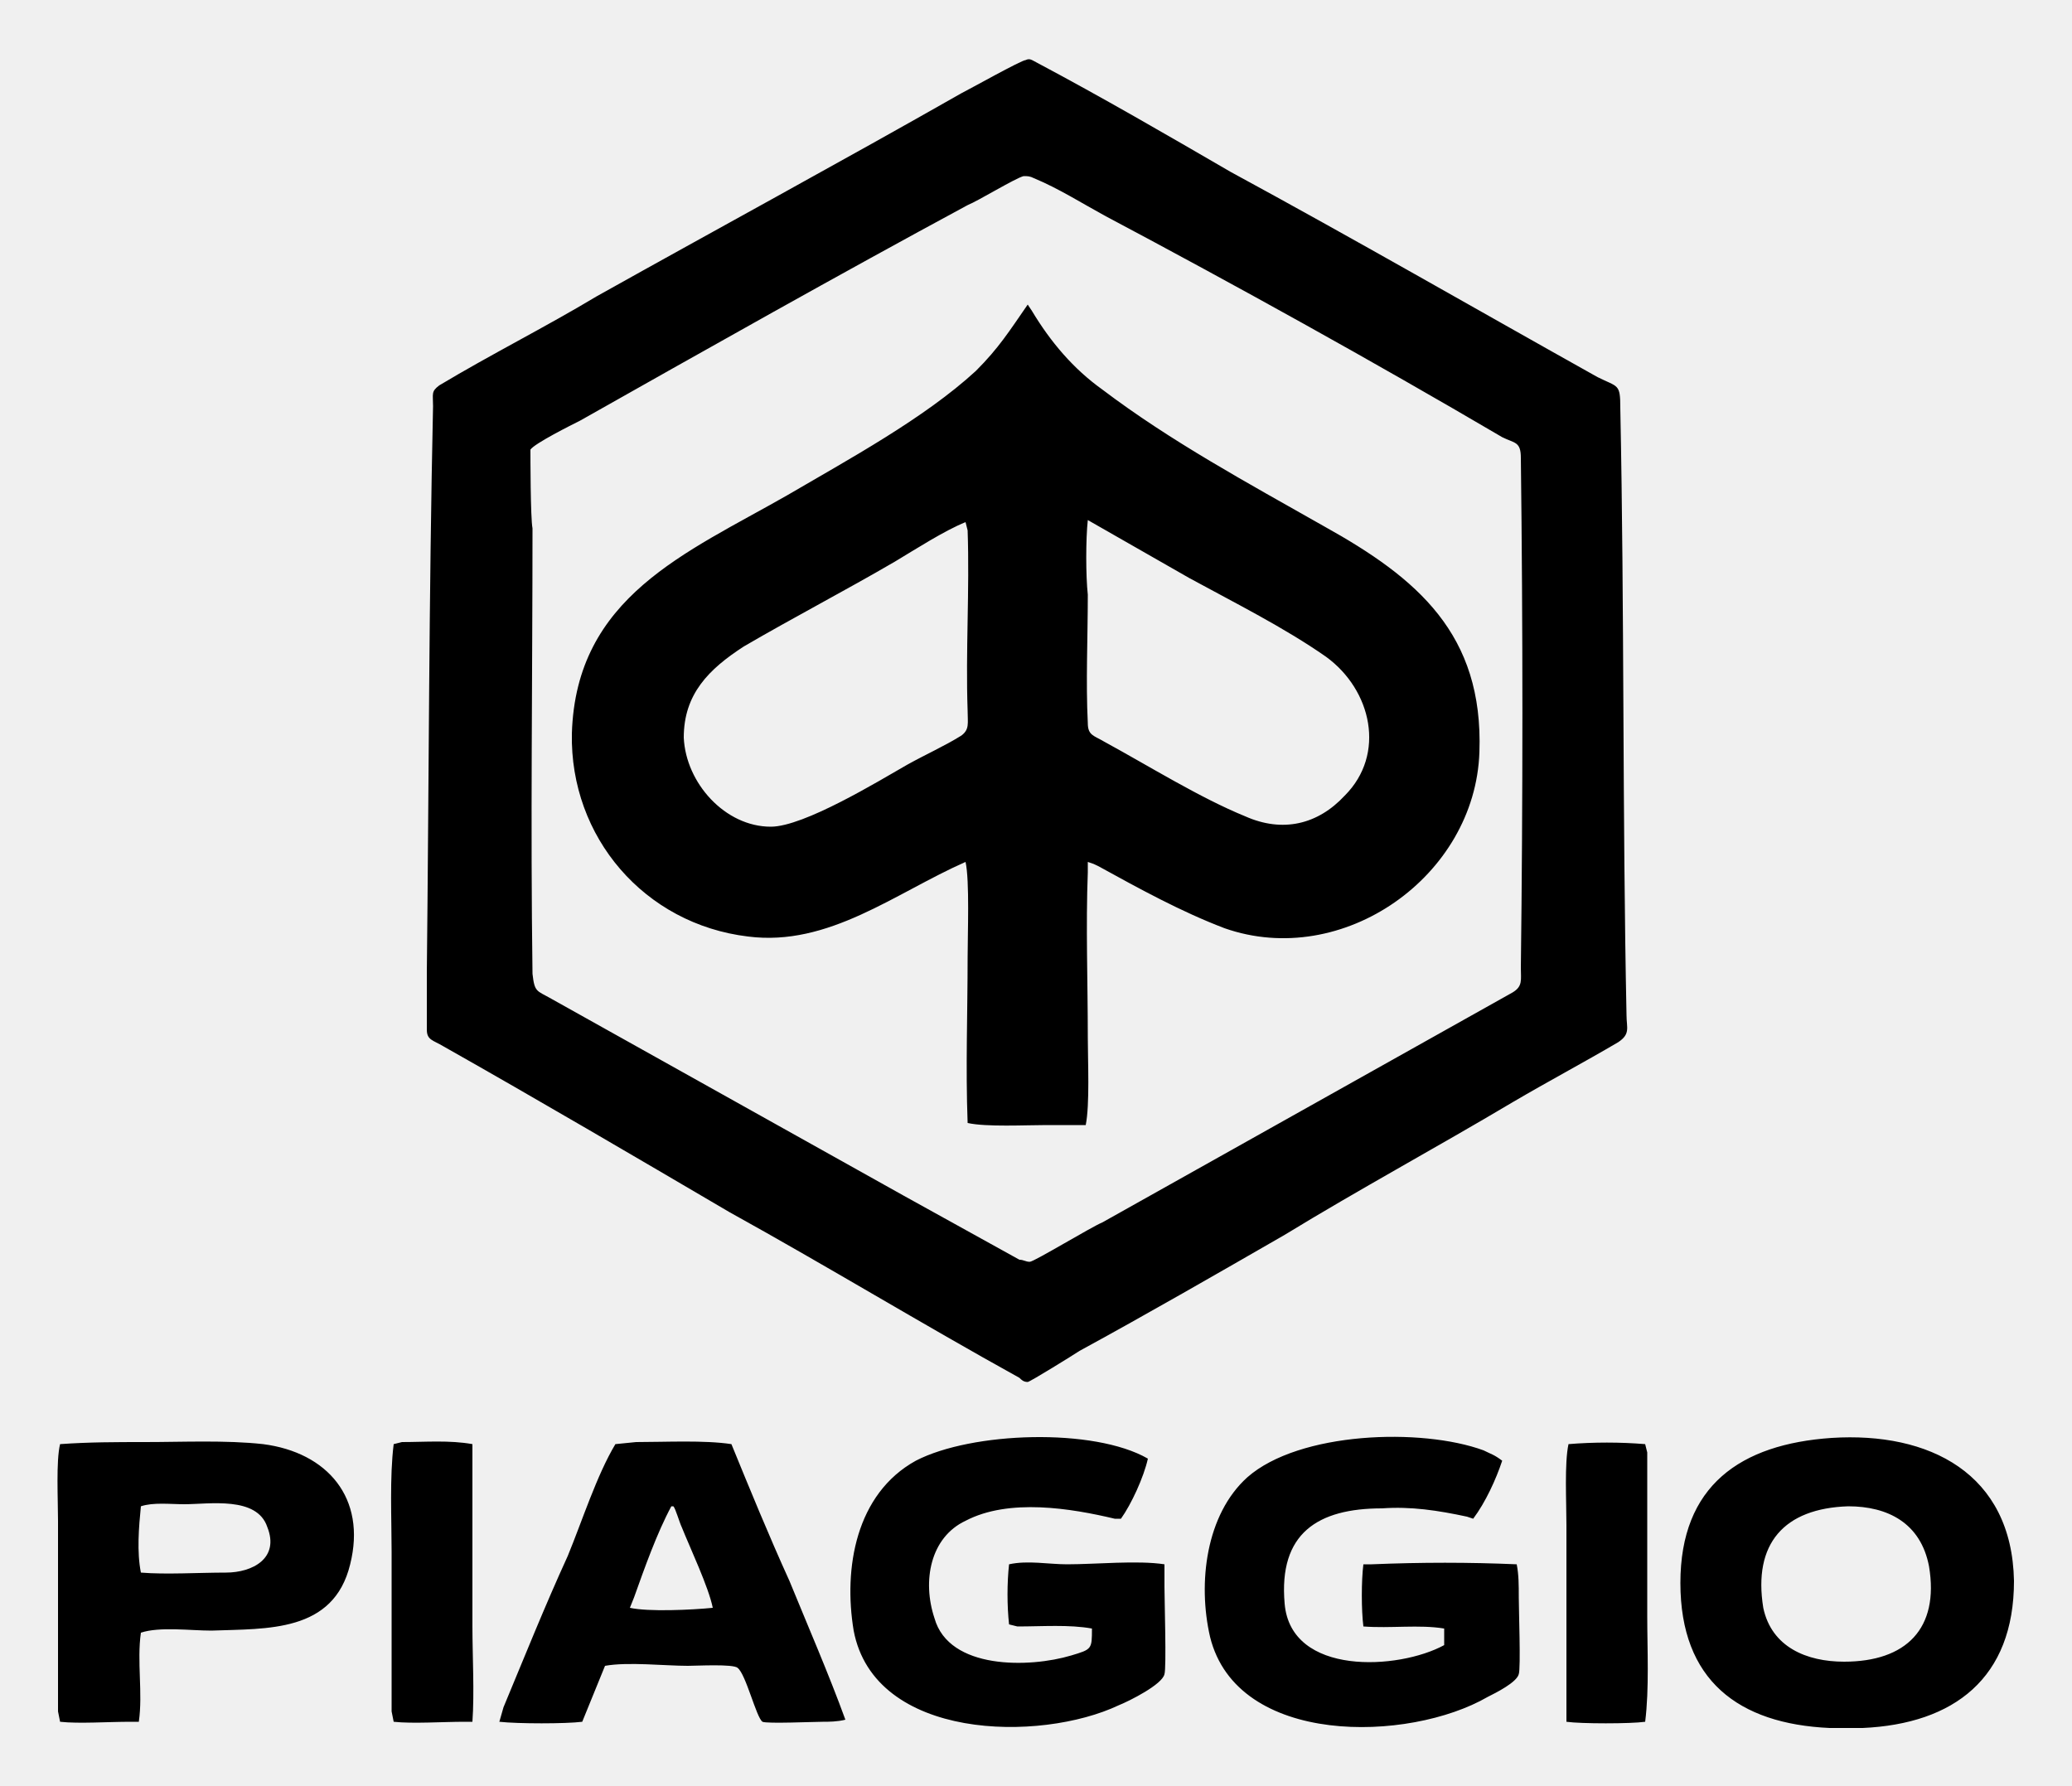
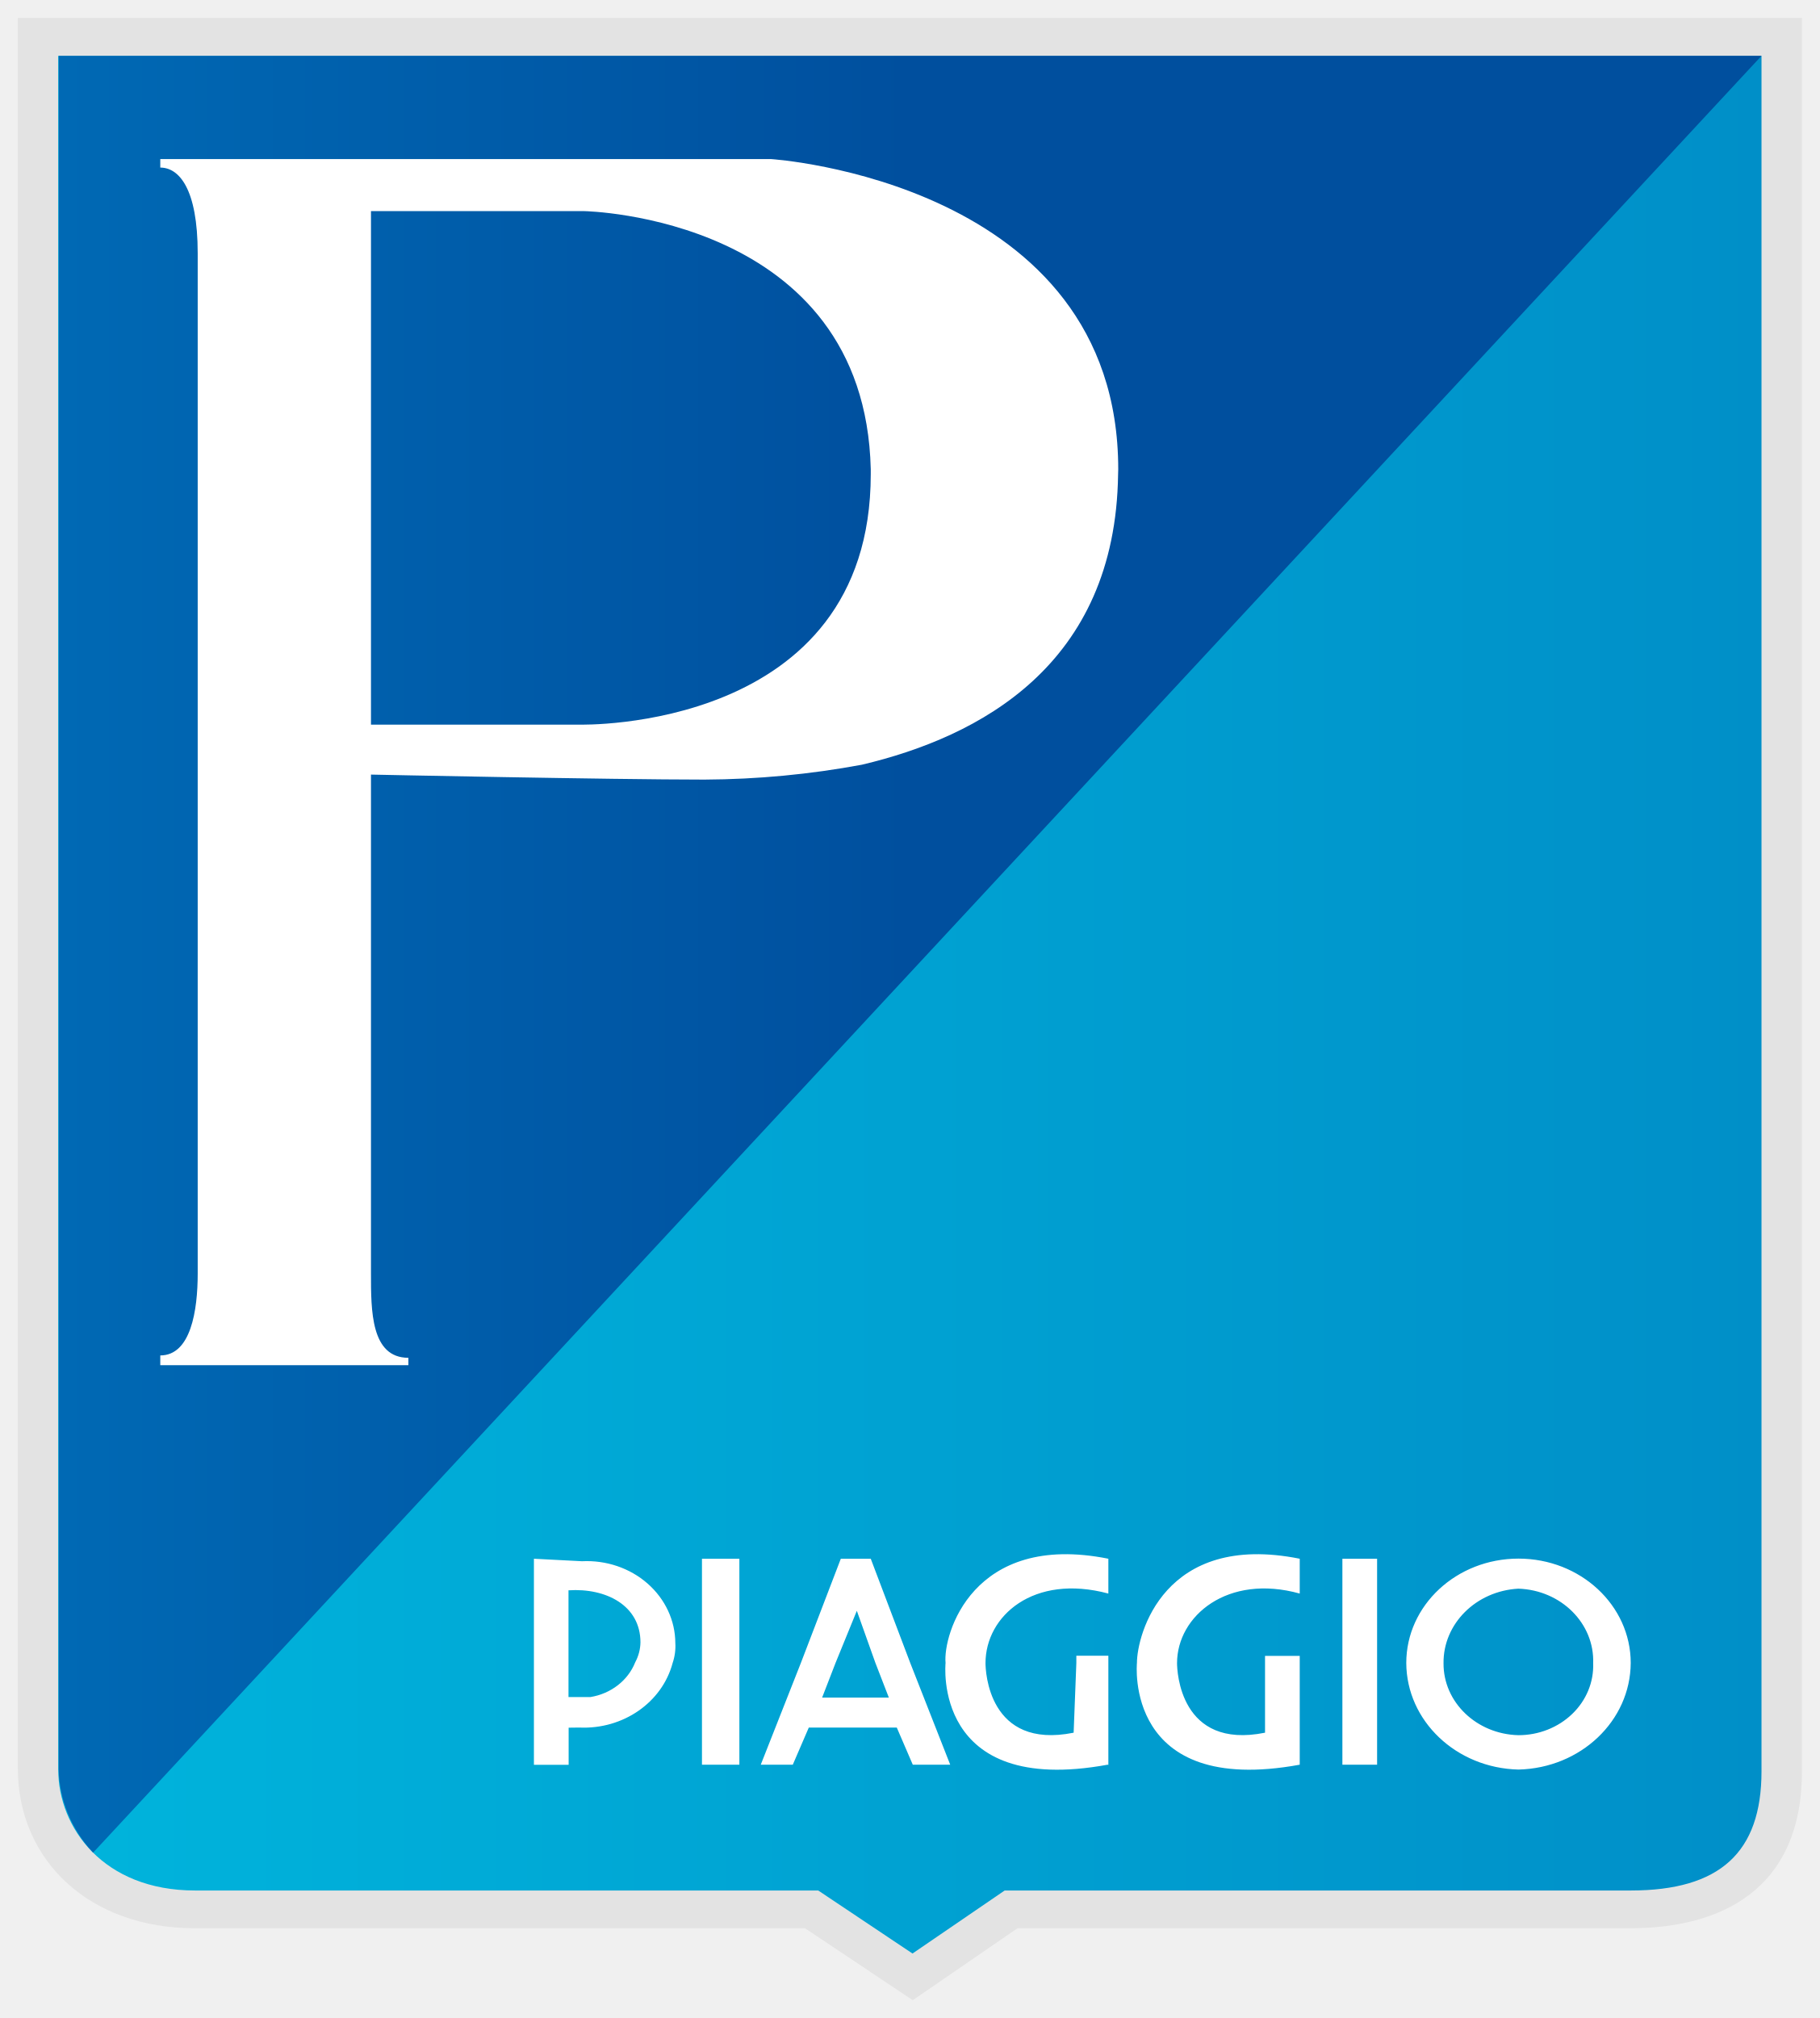
- <svg xmlns="http://www.w3.org/2000/svg" viewBox="0 0 1000 862">
-   <path fill="currentColor" fill-rule="evenodd" d="M495 29c-2 0-27 14-31 16-58 33-117 65-176 98-25 15-51 28-76 43-4 3-3 4-3 10-2 91-2 182-3 273v28c0 5 3 5 8 8 46 26 92 53 138 80 47 26 93 54 140 80 1 1 2 2 4 2 1 0 22-13 25-15 33-18 66-37 99-56 36-22 73-42 110-64 17-10 34-19 51-29 6-4 4-7 4-13-2-97-1-195-3-293 0-12-1-10-11-15-59-33-118-67-177-99-31-18-62-36-94-53-2-1-3-2-5-1zM494 85c-4 1-22 12-27 14-63 34-125 69-187 104-4 2-22 11-24 14 0 3 0 33 1 38 0 71-1 143 0 215 1 9 2 8 9 12l170 95 56 31c2 0 3 1 5 1 2 0 30-17 35-19l198-111c5-3 4-6 4-12 1-82 1-164 0-246 0-8-3-7-9-10-63-37-128-73-192-107-11-6-22-13-34-18-2-1-3-1-5-1zM496 147c-9 13-14 21-25 32-25 23-62 43-91 60-49 28-102 49-104 115-1 50 35 92 85 98 39 5 71-21 105-36 2 9 1 35 1 46 0 27-1 53 0 80 9 2 28 1 38 1 6 0 13 0 19 0 2-10 1-31 1-42 0-27-1-54 0-80v-5c3 1 3 1 5 2 20 11 40 22 61 30 57 20 121-25 123-85 2-57-30-84-75-109-37-21-74-41-107-66-14-10-25-23-34-38l-2-3zM525 251c-1 9-1 27 0 36 0 21-1 42 0 62 0 6 3 6 8 9 22 12 46 27 68 36 18 8 35 4 48-10 20-20 13-51-9-67-20-14-44-26-66-38l-49-28zM466 252c-10 4-24 13-34 19-24 14-49 27-73 41-17 11-29 23-29 44 1 22 20 43 42 43 16 0 52-22 66-30 9-5 18-9 26-14 4-3 3-6 3-12-1-29 1-58 0-87l-1-4zM562 755c-13-2-33 0-47 0-9 0-19-2-28 0-1 9-1 20 0 29l4 1c12 0 25-1 36 1 0 10 0 10-10 13-20 6-59 7-66-18-6-18-2-39 15-47 21-11 51-6 72-1h3c5-7 11-20 13-29-26-15-85-13-112 1-29 16-35 52-30 82 10 53 90 54 128 36 5-2 21-10 22-15 1-3 0-36 0-42v-11zM732 755c-23-1-46-1-70 0h-4c-1 8-1 22 0 30 13 1 27-1 39 1v8c-22 12-74 15-77-20-3-34 16-46 47-46 14-1 27 1 41 4l3 1c6-8 11-19 14-28-4-3-5-3-9-5-30-11-89-9-114 13-20 18-24 51-18 77 13 53 96 51 134 29 4-2 14-7 15-11 1-3 0-31 0-37 0-6 0-11-1-16zM884 694c-44 3-73 23-73 70 0 47 28 68 72 70h16c44-2 73-24 73-71-1-52-41-72-88-69zM29 697c-2 8-1 27-1 37v92l1 5c9 1 23 0 34 0h4c2-14-1-29 1-43 9-3 24-1 34-1 27-1 59 1 67-32 8-32-11-54-42-58-18-2-39-1-57-1-14 0-27 0-41 1zM190 697c-2 16-1 36-1 52v77l1 5c9 1 24 0 34 0h4c1-14 0-32 0-46v-84v-4c-11-2-23-1-34-1l-4 1zM297 697c-9 15-16 37-23 54-11 24-21 49-31 73l-2 7c9 1 32 1 40 0l11-27c11-2 29 0 40 0 4 0 22-1 24 1 4 3 9 24 12 26 2 1 25 0 29 0 3 0 7 0 11-1-8-22-18-45-27-67-10-22-19-44-28-66-13-2-32-1-46-1l-10 1zM757 697c-2 9-1 28-1 39v90v5c7 1 31 1 38 0 2-16 1-35 1-51v-79l-1-4c-12-1-25-1-37 0zM68 727c-1 10-2 22 0 32 12 1 28 0 41 0 13 0 26-7 20-22-5-15-28-11-40-11-7 0-15-1-21 1zM324 727c-7 13-13 30-18 44l-2 5c9 2 30 1 40 0-2-10-11-29-15-39-1-2-3-9-4-10h-1zM892 727c-31 1-46 18-41 49 4 19 21 26 39 26 30 0 46-16 41-46-4-21-20-29-39-29z" />
+ <svg xmlns="http://www.w3.org/2000/svg" version="1.1" id="Piaggio_Logo" x="0px" y="0px" width="510px" height="565.48px" viewBox="-325.5 430.5 510 565.48" enable-background="new -325.5 430.5 510 565.48" xml:space="preserve">
+   <path fill="#E3E3E3" d="M-320.5,435.5c0,0,0,463.092,0,490.442c0,26.15,20.333,44.9,49.528,44.881c27.057-0.019,171.057,0,171.057,0  l30.232,20.167l29.357-20.167c0,0,147.001-0.02,171.728,0c25.19,0.02,48.106-10.647,48.099-44.019  c-0.008-29.963,0-491.305,0-491.305H-320.5z" />
+   <linearGradient id="SVGID_1_" gradientUnits="userSpaceOnUse" x1="-309.178" y1="712.029" x2="168.169" y2="712.029">
+     <stop offset="0" style="stop-color:#00B4DC" />
+     <stop offset="1" style="stop-color:#008FC8" />
+   </linearGradient>
+   <path fill="url(#SVGID_1_)" d="M168.169,926.833c0,22.771-11.657,33.418-36.652,33.418H-43.939l-25.83,17.661l-26.42-17.661  c0,0-152.203,0.001-174.661,0c-25.712-0.001-38.328-17.626-38.328-33.89c0-19.563,0-480.215,0-480.215h477.347V926.833z" />
+   <linearGradient id="SVGID_2_" gradientUnits="userSpaceOnUse" x1="-327.2" y1="410.438" x2="-317.907" y2="410.438" gradientTransform="matrix(51.3488 0 0 -54.1762 16492.283 22933.947)">
+     <stop offset="0" style="stop-color:#0069B4" />
+     <stop offset="0.5" style="stop-color:#004F9E" />
+     <stop offset="1" style="stop-color:#004F9E" />
+   </linearGradient>
+   <path fill="url(#SVGID_2_)" d="M-309.051,446.146v480.105c0.132,8.613,3.549,16.899,9.643,23.397l467.577-503.503H-309.051z" />
+   <path fill="#FFFFFF" d="M-12.11,562c0-80.644-97.248-86.92-97.248-86.92H-280.58v2.378c5.201,0,10.487,5.809,10.487,24.061v285.836  c0,10.401-1.929,22.962-10.487,22.962v2.732h69.531v-2.069c-10.528,0-10.483-13.26-10.483-23.67V647.554  c0,0,67.303,1.402,93.473,1.402c14.817-0.068,29.588-1.466,44.114-4.17c32.923-7.801,71.082-27.846,71.795-81.384L-12.11,562z   M-161.689,489.665c0,0,78.542,1.402,80.222,72.294v1.402c0,72.335-81.524,70.193-81.524,70.193h-58.54v-143.89H-161.689z" />
+   <path fill="#FFFFFF" d="M-163.16,914.59c12.257,0.571,23.229-7.016,26.17-18.098c0.613-1.797,0.867-3.693,0.754-5.572  c-0.022-6.326-2.841-12.353-7.787-16.69c-4.946-4.339-11.595-6.59-18.384-6.244l-13.459-0.699v57.75h9.729v-10.41L-163.16,914.59z   M-166.178,876.135c10.482-0.698,20.171,4.212,20.171,14.595c-0.036,1.933-0.535,3.839-1.47,5.572  c-2.016,5.101-6.812,8.821-12.58,9.747h-6.121V876.135z M-118.289,925h-10.482v-57.714h10.482V925z M-59.2,925l-11.199-28.508  l-11.068-29.206h-8.391l-11.195,29.206L-112.294,925h8.976l4.488-10.41h24.654l4.488,10.41H-59.2z M-80.17,896.456l3.775,9.747  H-95.1l3.775-9.747l5.954-14.585L-80.17,896.456z M-15.087,925c-49.359,9.049-45.416-28.508-45.416-28.508  c-0.753-7.796,7.465-36.848,45.625-29.206v9.757c-20.966-5.627-34.43,6.271-34.43,19.495c0,2.105,0.758,24.323,24.7,19.495  l0.758-19.495v-2.069h8.972v30.604L-15.087,925z M38.756,925c-49.396,9.049-45.624-28.508-45.624-28.508  c0-7.796,7.465-36.848,45.624-29.206v9.757c-20.212-5.627-34.384,6.271-34.384,19.495c0,2.105,0.753,24.323,24.659,19.495v-21.528  h9.725v30.613V925z M60.438,925h-9.729v-57.714h9.729V925z M100.109,926.361c17.426-0.436,31.325-13.659,31.407-29.869  c0-16.146-14.082-29.242-31.448-29.242c-17.371,0-31.453,13.097-31.453,29.242c0.064,16.219,13.978,29.451,31.412,29.869   M100.027,875.672c11.989,0.399,21.365,9.757,20.966,20.902c0.194,5.282-1.929,10.419-5.882,14.213  c-3.957,3.803-9.397,5.953-15.084,5.944c-11.726-0.3-21.042-9.248-20.97-20.157C78.926,885.52,88.156,876.316,100.027,875.672" />
</svg>
